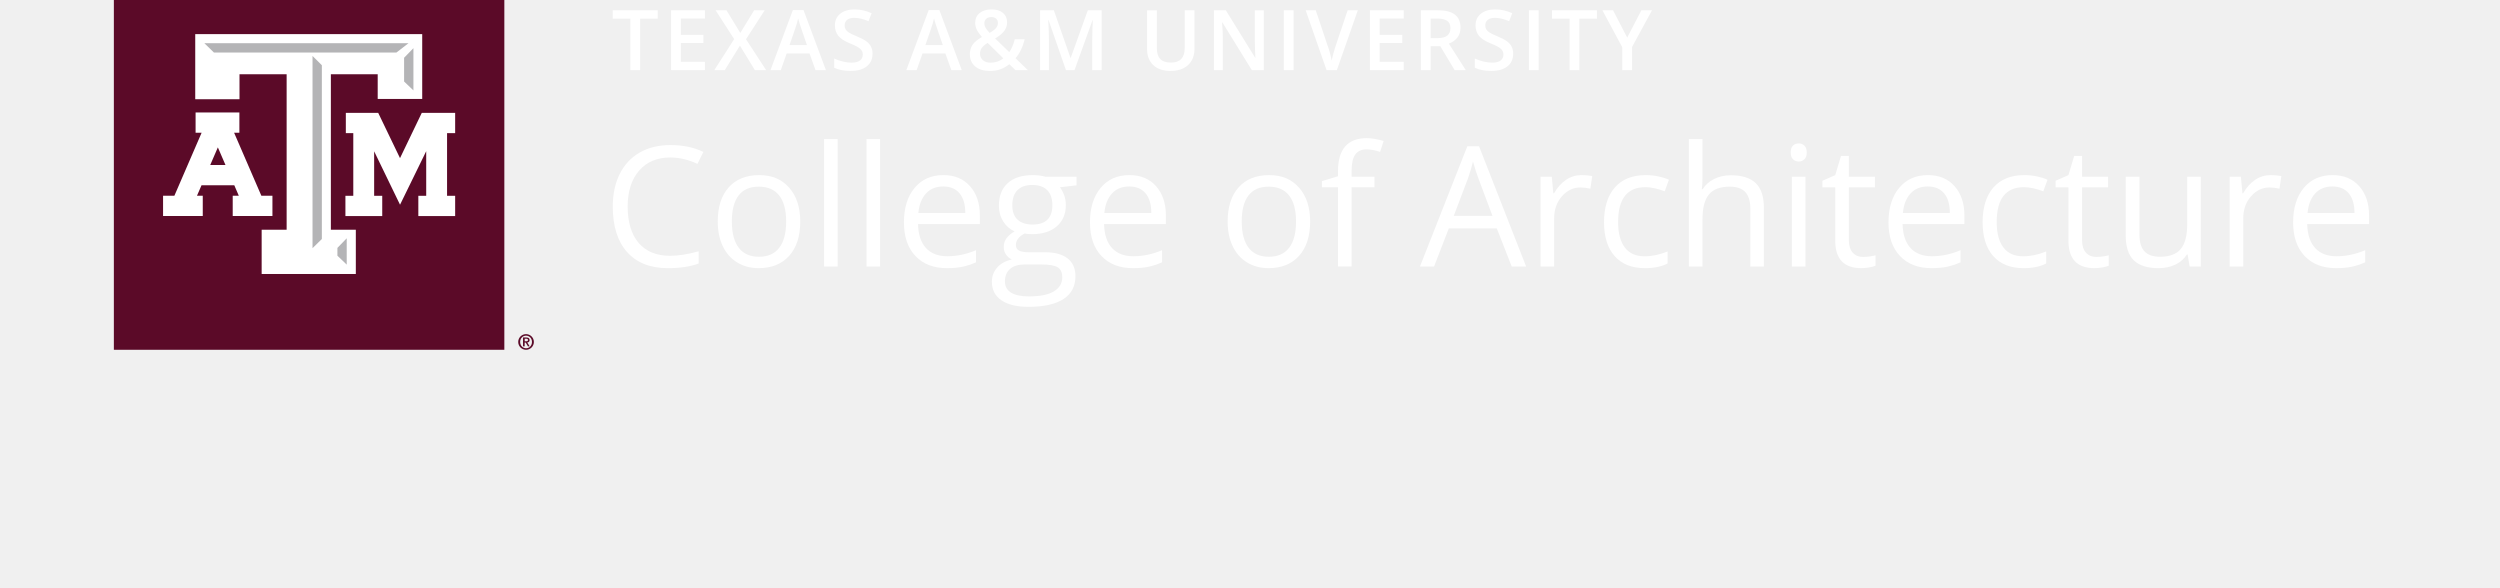
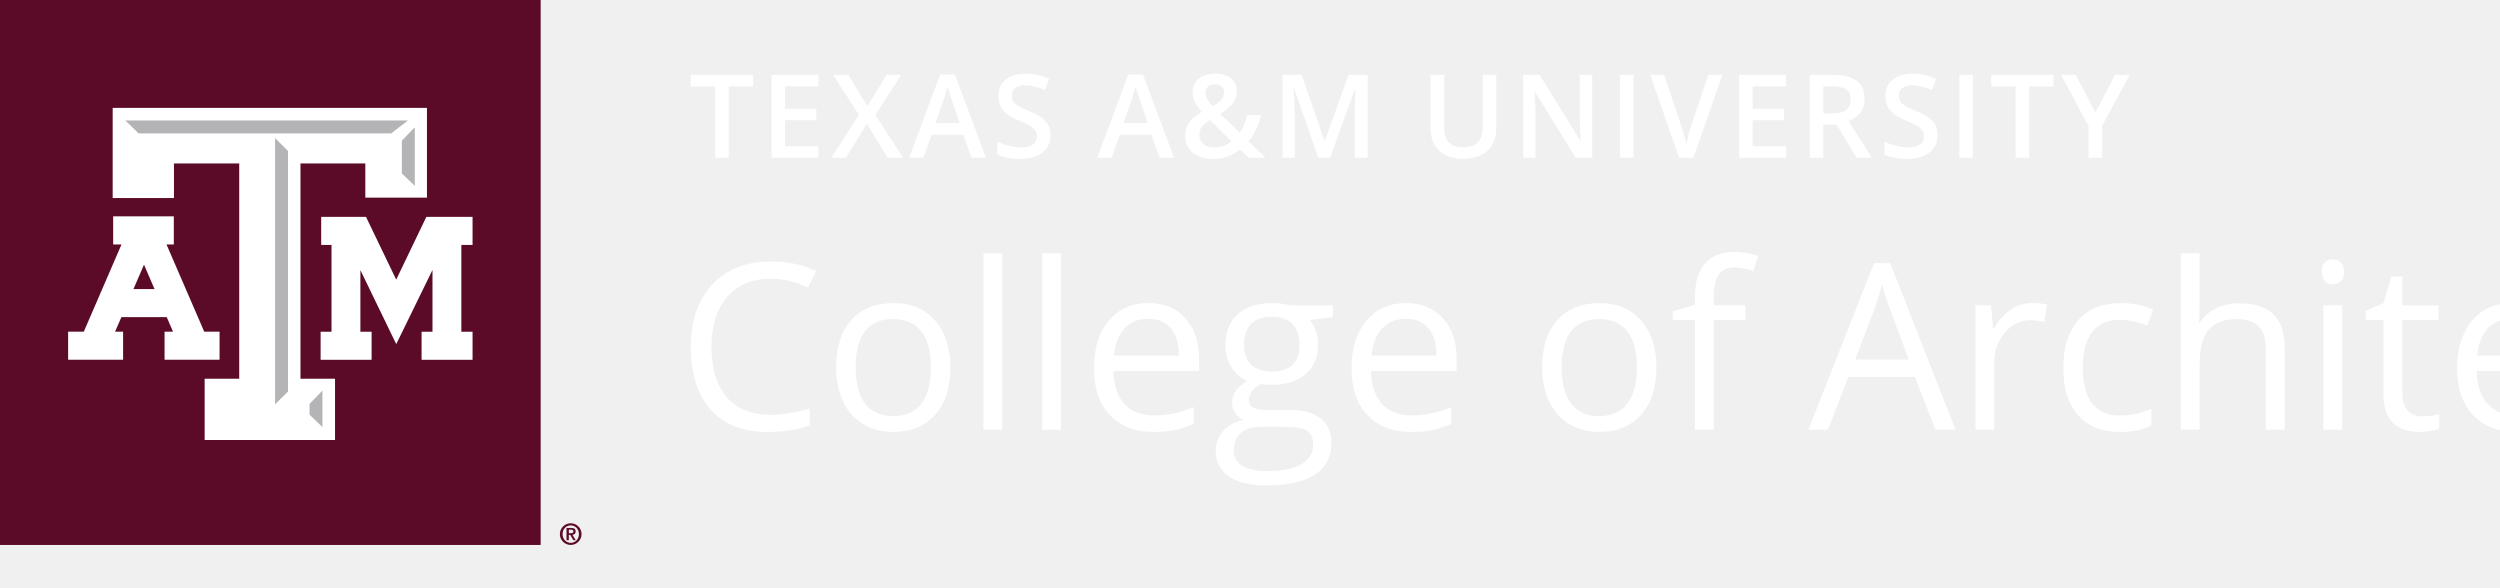
<svg xmlns="http://www.w3.org/2000/svg" version="1.1" viewBox="0 0 1490 350" preserveAspectRatio="xMidYMid meet">
  <defs>
    <style>
      .cls-1{fill:none;}
      .cls-2{fill:#5b0a28;}   /* 深栗色 */
      .cls-3{fill:#ffffff;}   /* 白 */
      .cls-4{fill:#b4b4b6;}   /* 灰 */
      .cls-5{clip-path:url(#clip);}
    </style>
    <clipPath id="clip">
      <rect class="cls-1" width="1490" height="350" />
    </clipPath>
  </defs>
-   <g transform="translate(0,-93.96) scale(1.3)">
+   <g transform="translate(-93.96,-93.96) scale(1.8)">
    <rect class="cls-2" x="52.2" y="52.2" width="179.02" height="180.44" />
    <polygon class="cls-3" points="207.44 124.01 194.15 124.01 193.38 124.01 193.04 124.7 183.39 144.78 173.72 124.7 173.39 124.01 172.62 124.01 159.77 124.01 158.55 124.01 158.55 125.23 158.55 132.08 158.55 133.3 159.77 133.3 161.97 133.3 161.97 162.04 159.59 162.04 158.36 162.04 158.36 163.26 158.36 170.11 158.36 171.33 159.59 171.33 174.02 171.33 175.24 171.33 175.24 170.11 175.24 163.26 175.24 162.04 174.02 162.04 171.53 162.04 171.53 141.64 182.3 163.87 183.4 166.13 184.51 163.87 195.4 141.59 195.4 162.04 193.02 162.04 191.79 162.04 191.79 163.26 191.79 170.11 191.79 171.33 193.02 171.33 207.44 171.33 208.67 171.33 208.67 170.11 208.67 163.26 208.67 162.04 207.44 162.04 204.96 162.04 204.96 133.3 207.44 133.3 208.67 133.3 208.67 132.08 208.67 125.23 208.67 124.01 207.44 124.01" />
    <path class="cls-3" d="M123.65,162.01h-3.83l-12.49-28.87h2.42v-9.3h-20.08v9.3h2.76l-12.48,28.87h-5.19v9.3h18.2v-9.3h-2.65l2.08-4.8h15.02l2.07,4.8h-2.79v9.3h18.21v-9.3h-1.23ZM103.37,147.91h-6.98l3.49-8.07,3.49,8.07Z" />
    <polygon class="cls-3" points="192.17 87.92 90.92 87.92 89.51 87.92 89.51 89.32 89.51 116.37 89.51 117.77 90.92 117.77 108.4 117.77 109.8 117.77 109.8 116.37 109.8 106.32 131.41 106.32 131.41 177.6 121.35 177.6 119.96 177.6 119.96 179.01 119.96 196.5 119.96 197.89 121.35 197.89 161.73 197.89 163.13 197.89 163.13 196.5 163.13 179.01 163.13 177.6 161.73 177.6 151.69 177.6 151.69 106.32 173.16 106.32 173.16 116.24 173.16 117.64 174.57 117.64 192.17 117.64 193.57 117.64 193.57 116.24 193.57 89.32 193.57 87.92 192.17 87.92" />
    <polygon class="cls-4" points="154.69 185.93 158.96 181.52 158.96 193.6 154.69 189.51 154.69 185.93" />
    <polygon class="cls-4" points="147.56 181.85 143.28 186.06 143.28 97.92 147.56 102.19 147.56 181.85" />
    <polygon class="cls-4" points="98.09 96.37 93.69 92.09 187.27 92.09 181.73 96.37 98.09 96.37" />
    <polygon class="cls-4" points="189.54 113.73 185.26 109.64 185.26 98.76 189.54 94.36 189.54 113.73" />
    <g class="cls-5">
      <path class="cls-2" d="M237.58,229.05c0-1.98,1.61-3.59,3.59-3.59s3.59,1.61,3.59,3.59-1.61,3.59-3.59,3.59-3.59-1.61-3.59-3.59M243.89,229.05c0-1.68-1.21-2.89-2.71-2.89s-2.71,1.21-2.71,2.89,1.21,2.89,2.71,2.89,2.71-1.21,2.71-2.89M239.79,227h1.51c.97,0,1.5.34,1.5,1.19,0,.7-.4,1.03-1.06,1.09l1.09,1.78h-.78l-1.05-1.75h-.46v1.75h-.76v-4.06ZM240.55,228.74h.67c.45,0,.84-.06.84-.61,0-.48-.44-.56-.82-.56h-.68v1.16Z" />
      <polygon class="cls-3" points="293.48 104.42 288.99 104.42 288.99 80.84 280.92 80.84 280.92 76.99 301.54 76.99 301.54 80.84 293.48 80.84 293.48 104.42" />
      <polygon class="cls-3" points="323.18 104.42 307.67 104.42 307.67 76.99 323.18 76.99 323.18 80.78 312.15 80.78 312.15 88.25 322.49 88.25 322.49 92 312.15 92 312.15 100.62 323.18 100.62 323.18 104.42" />
      <polygon class="cls-3" points="351.24 104.42 346.08 104.42 339.22 93.2 332.29 104.42 327.49 104.42 336.59 90.2 328.07 76.99 333.06 76.99 339.4 87.37 345.75 76.99 350.58 76.99 342.01 90.27 351.24 104.42" />
      <path class="cls-3" d="M373.88,104.42l-2.74-7.62h-10.49l-2.68,7.62h-4.73l10.26-27.54h4.88l10.27,27.54h-4.77ZM369.95,92.94l-2.57-7.47c-.19-.5-.45-1.29-.78-2.36-.33-1.08-.56-1.86-.68-2.36-.34,1.54-.83,3.22-1.48,5.04l-2.48,7.15h7.99Z" />
      <path class="cls-3" d="M400.01,96.97c0,2.44-.88,4.35-2.65,5.74-1.76,1.39-4.2,2.08-7.3,2.08s-5.64-.48-7.62-1.45v-4.24c1.25.59,2.58,1.05,3.99,1.39,1.41.34,2.72.51,3.93.51,1.78,0,3.08-.34,3.93-1.01.85-.68,1.27-1.58,1.27-2.72,0-1.02-.39-1.9-1.16-2.61-.78-.71-2.38-1.56-4.8-2.53-2.5-1.01-4.26-2.17-5.29-3.47-1.02-1.3-1.54-2.87-1.54-4.69,0-2.29.81-4.09,2.44-5.4,1.63-1.31,3.81-1.97,6.55-1.97s5.24.57,7.84,1.73l-1.42,3.66c-2.44-1.02-4.62-1.54-6.53-1.54-1.45,0-2.55.31-3.3.95-.75.63-1.12,1.46-1.12,2.51,0,.71.15,1.32.45,1.83.3.51.79.99,1.48,1.44.69.45,1.92,1.04,3.71,1.78,2.01.84,3.49,1.62,4.43,2.35.94.72,1.63,1.54,2.07,2.46.44.91.66,1.99.66,3.23" />
      <path class="cls-3" d="M436.16,104.42l-2.74-7.62h-10.49l-2.68,7.62h-4.73l10.26-27.54h4.88l10.27,27.54h-4.77ZM432.24,92.94l-2.57-7.47c-.19-.5-.45-1.29-.78-2.36-.33-1.08-.56-1.86-.68-2.36-.34,1.54-.83,3.22-1.48,5.04l-2.48,7.15h7.99Z" />
      <path class="cls-3" d="M444.64,97.16c0-1.64.4-3.07,1.2-4.29.8-1.22,2.24-2.43,4.33-3.63-1.19-1.39-2-2.56-2.43-3.52-.43-.96-.65-1.95-.65-2.97,0-1.9.68-3.4,2.04-4.5,1.36-1.1,3.18-1.65,5.47-1.65s3.96.53,5.22,1.6c1.26,1.07,1.89,2.51,1.89,4.33,0,1.43-.42,2.72-1.27,3.88-.84,1.16-2.25,2.33-4.23,3.49l6.49,6.27c1.01-1.34,1.86-3.3,2.54-5.89h4.54c-.87,3.55-2.28,6.45-4.2,8.69l5.65,5.46h-5.68l-2.8-2.72c-1.28,1.03-2.64,1.8-4.08,2.32-1.45.52-3.04.78-4.79.78-2.88,0-5.14-.68-6.77-2.05s-2.46-3.23-2.46-5.59M454.1,101.01c2.29,0,4.24-.67,5.87-2.01l-7.18-7.07c-1.33.85-2.24,1.65-2.74,2.4-.5.74-.75,1.59-.75,2.54,0,1.22.43,2.22,1.3,2.99.87.77,2.04,1.15,3.5,1.15M451.3,82.9c0,.79.21,1.53.63,2.23.42.7,1.01,1.45,1.76,2.23,1.41-.8,2.4-1.55,2.97-2.24.57-.69.85-1.47.85-2.34,0-.81-.27-1.46-.82-1.95-.54-.49-1.27-.73-2.17-.73-.99,0-1.77.26-2.35.76-.59.51-.88,1.18-.88,2.04" />
      <path class="cls-3" d="M488.69,104.42l-7.96-22.91h-.15c.21,3.4.32,6.59.32,9.57v13.34h-4.07v-27.43h6.32l7.62,21.82h.11l7.84-21.82h6.34v27.43h-4.32v-13.56c0-1.36.04-3.14.1-5.33.07-2.19.13-3.51.18-3.98h-.15l-8.24,22.87h-3.96Z" />
      <path class="cls-3" d="M547.62,76.99v17.75c0,2.03-.43,3.8-1.3,5.32-.87,1.52-2.13,2.69-3.77,3.51-1.65.82-3.61,1.23-5.9,1.23-3.4,0-6.05-.9-7.94-2.7-1.89-1.8-2.83-4.28-2.83-7.43v-17.67h4.5v17.35c0,2.26.52,3.94,1.58,5.01,1.05,1.07,2.66,1.61,4.84,1.61,4.23,0,6.34-2.22,6.34-6.66v-17.32h4.48Z" />
      <path class="cls-3" d="M579.41,104.42h-5.5l-13.49-21.86h-.15l.09,1.22c.18,2.33.26,4.45.26,6.38v14.26h-4.07v-27.43h5.44l13.45,21.75h.11c-.02-.29-.07-1.34-.15-3.14-.07-1.81-.11-3.22-.11-4.23v-14.37h4.11v27.43Z" />
      <rect class="cls-3" x="588.58" y="76.99" width="4.48" height="27.43" />
      <path class="cls-3" d="M617.86,76.99h4.65l-9.61,27.43h-4.73l-9.57-27.43h4.62l5.72,17.05c.3.81.62,1.86.96,3.14.34,1.28.56,2.24.66,2.86.16-.95.41-2.05.75-3.3.34-1.25.61-2.18.82-2.78l5.72-16.98Z" />
      <polygon class="cls-3" points="643.57 104.42 628.05 104.42 628.05 76.99 643.57 76.99 643.57 80.78 632.53 80.78 632.53 88.25 642.87 88.25 642.87 92 632.53 92 632.53 100.62 643.57 100.62 643.57 104.42" />
      <path class="cls-3" d="M655.9,93.46v10.96h-4.48v-27.43h7.75c3.54,0,6.16.66,7.86,1.99,1.7,1.32,2.55,3.33,2.55,6,0,3.42-1.78,5.85-5.33,7.3l7.75,12.14h-5.1l-6.57-10.96h-4.43ZM655.9,89.75h3.11c2.09,0,3.6-.39,4.54-1.16.94-.78,1.41-1.93,1.41-3.45s-.51-2.67-1.52-3.34c-1.01-.68-2.54-1.01-4.58-1.01h-2.96v8.97Z" />
      <path class="cls-3" d="M693.72,96.97c0,2.44-.88,4.35-2.65,5.74-1.76,1.39-4.2,2.08-7.3,2.08s-5.64-.48-7.62-1.45v-4.24c1.25.59,2.58,1.05,3.99,1.39,1.41.34,2.72.51,3.93.51,1.78,0,3.08-.34,3.93-1.01.85-.68,1.27-1.58,1.27-2.72,0-1.02-.39-1.9-1.16-2.61-.78-.71-2.38-1.56-4.8-2.53-2.5-1.01-4.27-2.17-5.29-3.47-1.02-1.3-1.54-2.87-1.54-4.69,0-2.29.81-4.09,2.44-5.4,1.63-1.31,3.81-1.97,6.55-1.97s5.24.57,7.84,1.73l-1.42,3.66c-2.44-1.02-4.62-1.54-6.53-1.54-1.45,0-2.55.31-3.3.95-.75.63-1.12,1.46-1.12,2.51,0,.71.15,1.32.45,1.83.3.51.79.99,1.48,1.44.69.45,1.92,1.04,3.71,1.78,2.01.84,3.49,1.62,4.43,2.35.94.72,1.63,1.54,2.07,2.46.44.91.66,1.99.66,3.23" />
      <rect class="cls-3" x="700.95" y="76.99" width="4.48" height="27.43" />
      <polygon class="cls-3" points="724.07 104.42 719.59 104.42 719.59 80.84 711.52 80.84 711.52 76.99 732.14 76.99 732.14 80.84 724.07 80.84 724.07 104.42" />
      <polygon class="cls-3" points="746.01 89.51 752.51 76.99 757.38 76.99 748.25 93.79 748.25 104.42 743.74 104.42 743.74 93.94 734.64 76.99 739.52 76.99 746.01 89.51" />
      <path class="cls-3" d="M307.29,144.48c-6.03,0-10.8,2.01-14.29,6.03-3.49,4.02-5.24,9.52-5.24,16.51s1.68,12.74,5.05,16.65c3.37,3.92,8.17,5.88,14.4,5.88,3.83,0,8.2-.69,13.11-2.07v5.6c-3.81,1.43-8.5,2.14-14.08,2.14-8.09,0-14.33-2.45-18.72-7.36-4.39-4.91-6.59-11.88-6.59-20.92,0-5.66,1.06-10.61,3.17-14.87,2.12-4.26,5.17-7.54,9.16-9.84,3.99-2.3,8.69-3.45,14.1-3.45,5.76,0,10.79,1.05,15.1,3.15l-2.7,5.48c-4.15-1.95-8.31-2.93-12.47-2.93" />
      <path class="cls-3" d="M366.88,173.84c0,6.71-1.69,11.95-5.07,15.72-3.38,3.77-8.05,5.65-14.01,5.65-3.68,0-6.95-.86-9.8-2.59-2.86-1.73-5.06-4.21-6.61-7.43-1.55-3.23-2.33-7.01-2.33-11.34,0-6.71,1.68-11.94,5.03-15.68,3.35-3.74,8.01-5.61,13.97-5.61s10.33,1.92,13.73,5.75c3.39,3.83,5.09,9.01,5.09,15.55M335.53,173.84c0,5.26,1.05,9.26,3.15,12.02,2.1,2.75,5.19,4.13,9.28,4.13s7.18-1.37,9.29-4.11c2.11-2.74,3.17-6.75,3.17-12.04s-1.06-9.21-3.17-11.92c-2.12-2.72-5.24-4.07-9.37-4.07s-7.16,1.34-9.24,4.02c-2.08,2.68-3.12,6.67-3.12,11.98" />
      <rect class="cls-3" x="377.81" y="136.03" width="6.23" height="58.43" />
      <rect class="cls-3" x="397.26" y="136.03" width="6.23" height="58.43" />
      <path class="cls-3" d="M434.1,195.21c-6.08,0-10.88-1.85-14.4-5.56-3.52-3.71-5.28-8.85-5.28-15.43s1.63-11.9,4.9-15.81c3.27-3.91,7.65-5.86,13.16-5.86,5.16,0,9.24,1.7,12.24,5.09,3.01,3.39,4.51,7.87,4.51,13.43v3.94h-28.35c.12,4.83,1.34,8.5,3.66,11,2.32,2.5,5.58,3.75,9.78,3.75,4.43,0,8.81-.93,13.14-2.78v5.56c-2.2.95-4.29,1.63-6.25,2.05-1.97.41-4.34.62-7.12.62M432.41,157.77c-3.31,0-5.94,1.08-7.9,3.23-1.97,2.15-3.12,5.13-3.48,8.94h21.52c0-3.93-.88-6.94-2.63-9.03-1.75-2.09-4.26-3.14-7.51-3.14" />
      <path class="cls-3" d="M493.55,153.3v3.94l-7.62.9c.7.88,1.33,2.02,1.88,3.44.55,1.41.83,3.01.83,4.79,0,4.03-1.38,7.25-4.13,9.65s-6.54,3.61-11.34,3.61c-1.23,0-2.38-.1-3.45-.3-2.65,1.4-3.98,3.17-3.98,5.29,0,1.13.46,1.96,1.39,2.5.93.54,2.52.81,4.77.81h7.29c4.46,0,7.88.94,10.27,2.82s3.59,4.61,3.59,8.19c0,4.56-1.83,8.03-5.48,10.42-3.66,2.39-8.99,3.59-16,3.59-5.38,0-9.53-1-12.45-3-2.92-2-4.38-4.83-4.38-8.49,0-2.5.8-4.67,2.4-6.5,1.6-1.83,3.85-3.07,6.76-3.72-1.05-.48-1.93-1.21-2.65-2.22-.71-1-1.07-2.17-1.07-3.49,0-1.5.4-2.82,1.2-3.94.8-1.13,2.07-2.22,3.79-3.27-2.13-.88-3.86-2.37-5.2-4.47-1.34-2.1-2.01-4.51-2.01-7.21,0-4.5,1.35-7.98,4.06-10.42,2.7-2.44,6.53-3.66,11.49-3.66,2.15,0,4.09.25,5.82.75h14.23ZM460.73,201.37c0,2.23.94,3.92,2.82,5.07,1.88,1.15,4.57,1.73,8.07,1.73,5.23,0,9.11-.78,11.62-2.35,2.52-1.56,3.77-3.69,3.77-6.36,0-2.23-.69-3.77-2.07-4.64-1.38-.86-3.97-1.3-7.77-1.3h-7.47c-2.83,0-5.03.68-6.61,2.03-1.58,1.35-2.37,3.29-2.37,5.82M464.11,166.48c0,2.88.81,5.06,2.44,6.53,1.63,1.48,3.89,2.21,6.8,2.21,6.08,0,9.12-2.95,9.12-8.86s-3.08-9.28-9.24-9.28c-2.93,0-5.18.79-6.76,2.37-1.58,1.58-2.37,3.92-2.37,7.02" />
      <path class="cls-3" d="M519.38,195.21c-6.08,0-10.88-1.85-14.4-5.56s-5.27-8.85-5.27-15.43,1.63-11.9,4.9-15.81c3.27-3.91,7.65-5.86,13.16-5.86,5.16,0,9.24,1.7,12.24,5.09,3,3.39,4.51,7.87,4.51,13.43v3.94h-28.35c.12,4.83,1.35,8.5,3.66,11,2.32,2.5,5.58,3.75,9.78,3.75,4.43,0,8.81-.93,13.14-2.78v5.56c-2.2.95-4.29,1.63-6.25,2.05-1.97.41-4.34.62-7.12.62M517.69,157.77c-3.31,0-5.94,1.08-7.91,3.23-1.96,2.15-3.12,5.13-3.47,8.94h21.52c0-3.93-.88-6.94-2.63-9.03-1.75-2.09-4.26-3.14-7.51-3.14" />
      <path class="cls-3" d="M600.65,173.84c0,6.71-1.69,11.95-5.07,15.72-3.38,3.77-8.05,5.65-14.01,5.65-3.68,0-6.95-.86-9.8-2.59-2.85-1.73-5.06-4.21-6.61-7.43-1.55-3.23-2.33-7.01-2.33-11.34,0-6.71,1.68-11.94,5.03-15.68,3.35-3.74,8.01-5.61,13.97-5.61s10.33,1.92,13.73,5.75c3.39,3.83,5.09,9.01,5.09,15.55M569.29,173.84c0,5.26,1.05,9.26,3.15,12.02,2.1,2.75,5.2,4.13,9.28,4.13s7.18-1.37,9.29-4.11c2.11-2.74,3.17-6.75,3.17-12.04s-1.06-9.21-3.17-11.92c-2.12-2.72-5.24-4.07-9.37-4.07s-7.16,1.34-9.24,4.02c-2.08,2.68-3.12,6.67-3.12,11.98" />
      <path class="cls-3" d="M630.13,158.14h-10.48v36.31h-6.23v-36.31h-7.36v-2.82l7.36-2.25v-2.29c0-10.12,4.42-15.17,13.26-15.17,2.18,0,4.73.44,7.66,1.31l-1.61,4.99c-2.41-.78-4.46-1.16-6.16-1.16-2.35,0-4.09.78-5.22,2.35-1.13,1.56-1.69,4.07-1.69,7.53v2.67h10.48v4.84Z" />
      <path class="cls-3" d="M693.06,194.46l-6.83-17.46h-22.01l-6.76,17.46h-6.46l21.71-55.13h5.37l21.59,55.13h-6.61ZM684.24,171.25l-6.38-17.01c-.83-2.15-1.68-4.79-2.55-7.92-.55,2.4-1.34,5.04-2.36,7.92l-6.46,17.01h17.76Z" />
      <path class="cls-3" d="M725.06,152.55c1.83,0,3.47.15,4.92.45l-.86,5.78c-1.7-.38-3.21-.56-4.51-.56-3.33,0-6.18,1.35-8.54,4.06-2.37,2.7-3.55,6.07-3.55,10.1v22.08h-6.23v-41.16h5.14l.71,7.62h.3c1.53-2.68,3.37-4.74,5.52-6.19,2.15-1.45,4.52-2.18,7.1-2.18" />
      <path class="cls-3" d="M754.12,195.21c-5.96,0-10.57-1.83-13.84-5.5-3.27-3.67-4.9-8.85-4.9-15.56s1.66-12.2,4.98-15.96c3.32-3.75,8.04-5.63,14.18-5.63,1.98,0,3.96.21,5.93.64,1.98.43,3.53.93,4.66,1.5l-1.92,5.29c-1.38-.55-2.88-1.01-4.51-1.37-1.63-.36-3.07-.54-4.32-.54-8.36,0-12.54,5.33-12.54,16,0,5.06,1.02,8.94,3.06,11.64,2.04,2.7,5.06,4.06,9.07,4.06,3.43,0,6.95-.74,10.55-2.22v5.52c-2.75,1.43-6.22,2.14-10.4,2.14" />
      <path class="cls-3" d="M802.45,194.46v-26.62c0-3.35-.77-5.86-2.29-7.51-1.53-1.65-3.92-2.48-7.17-2.48-4.33,0-7.49,1.18-9.48,3.53-1.99,2.35-2.99,6.21-2.99,11.57v21.52h-6.23v-58.43h6.23v17.69c0,2.13-.1,3.89-.3,5.29h.38c1.23-1.98,2.97-3.54,5.24-4.68,2.26-1.14,4.85-1.71,7.75-1.71,5.03,0,8.81,1.2,11.32,3.59,2.52,2.39,3.77,6.19,3.77,11.4v26.85h-6.23Z" />
      <path class="cls-3" d="M820.97,142.15c0-1.43.35-2.47,1.05-3.13.7-.66,1.58-.99,2.63-.99s1.86.34,2.59,1.01c.73.68,1.09,1.71,1.09,3.12s-.36,2.45-1.09,3.14c-.73.69-1.59,1.03-2.59,1.03-1.05,0-1.93-.34-2.63-1.03-.7-.69-1.05-1.73-1.05-3.14M827.73,194.46h-6.23v-41.16h6.23v41.16Z" />
      <path class="cls-3" d="M854.24,190.06c1.1,0,2.17-.08,3.19-.24,1.03-.16,1.84-.33,2.44-.51v4.77c-.68.33-1.67.59-2.99.81-1.31.21-2.5.32-3.55.32-7.96,0-11.94-4.19-11.94-12.58v-24.48h-5.9v-3l5.9-2.59,2.63-8.79h3.61v9.54h11.94v4.85h-11.94v24.22c0,2.48.59,4.38,1.76,5.71,1.18,1.33,2.79,1.99,4.84,1.99" />
      <path class="cls-3" d="M885.48,195.21c-6.08,0-10.88-1.85-14.4-5.56-3.52-3.71-5.28-8.85-5.28-15.43s1.63-11.9,4.9-15.81c3.27-3.91,7.65-5.86,13.16-5.86,5.16,0,9.24,1.7,12.24,5.09,3.01,3.39,4.51,7.87,4.51,13.43v3.94h-28.35c.12,4.83,1.35,8.5,3.66,11,2.31,2.5,5.58,3.75,9.78,3.75,4.43,0,8.81-.93,13.14-2.78v5.56c-2.2.95-4.29,1.63-6.25,2.05-1.97.41-4.34.62-7.12.62M883.79,157.77c-3.31,0-5.94,1.08-7.91,3.23-1.97,2.15-3.12,5.13-3.47,8.94h21.52c0-3.93-.88-6.94-2.63-9.03-1.75-2.09-4.26-3.14-7.51-3.14" />
      <path class="cls-3" d="M927.69,195.21c-5.96,0-10.57-1.83-13.84-5.5-3.27-3.67-4.9-8.85-4.9-15.56s1.66-12.2,4.98-15.96c3.32-3.75,8.04-5.63,14.18-5.63,1.98,0,3.96.21,5.93.64,1.98.43,3.53.93,4.66,1.5l-1.92,5.29c-1.38-.55-2.88-1.01-4.51-1.37-1.63-.36-3.07-.54-4.32-.54-8.36,0-12.54,5.33-12.54,16,0,5.06,1.02,8.94,3.06,11.64,2.04,2.7,5.06,4.06,9.07,4.06,3.43,0,6.95-.74,10.55-2.22v5.52c-2.75,1.43-6.22,2.14-10.4,2.14" />
      <path class="cls-3" d="M961.15,190.06c1.1,0,2.17-.08,3.19-.24,1.03-.16,1.84-.33,2.44-.51v4.77c-.68.33-1.67.59-2.99.81-1.31.21-2.5.32-3.55.32-7.96,0-11.94-4.19-11.94-12.58v-24.48h-5.9v-3l5.9-2.59,2.63-8.79h3.61v9.54h11.94v4.85h-11.94v24.22c0,2.48.59,4.38,1.76,5.71,1.18,1.33,2.79,1.99,4.84,1.99" />
      <path class="cls-3" d="M980.87,153.3v26.7c0,3.36.76,5.86,2.29,7.51,1.53,1.65,3.92,2.48,7.17,2.48,4.31,0,7.45-1.18,9.44-3.53,1.99-2.35,2.99-6.2,2.99-11.53v-21.63h6.23v41.16h-5.14l-.9-5.52h-.34c-1.28,2.03-3.05,3.58-5.31,4.66-2.27,1.08-4.85,1.62-7.75,1.62-5.01,0-8.76-1.19-11.25-3.57-2.49-2.38-3.74-6.18-3.74-11.42v-26.93h6.31Z" />
      <path class="cls-3" d="M1040.99,152.55c1.83,0,3.47.15,4.92.45l-.86,5.78c-1.7-.38-3.2-.56-4.51-.56-3.33,0-6.18,1.35-8.54,4.06-2.37,2.7-3.55,6.07-3.55,10.1v22.08h-6.23v-41.16h5.14l.71,7.62h.3c1.53-2.68,3.37-4.74,5.52-6.19,2.15-1.45,4.52-2.18,7.1-2.18" />
      <path class="cls-3" d="M1070.99,195.21c-6.08,0-10.88-1.85-14.4-5.56s-5.28-8.85-5.28-15.43,1.63-11.9,4.9-15.81c3.27-3.91,7.65-5.86,13.16-5.86,5.16,0,9.24,1.7,12.24,5.09,3.01,3.39,4.51,7.87,4.51,13.43v3.94h-28.35c.12,4.83,1.34,8.5,3.66,11,2.31,2.5,5.58,3.75,9.78,3.75,4.43,0,8.81-.93,13.14-2.78v5.56c-2.2.95-4.29,1.63-6.25,2.05-1.97.41-4.34.62-7.12.62M1069.3,157.77c-3.31,0-5.94,1.08-7.91,3.23-1.97,2.15-3.12,5.13-3.47,8.94h21.52c0-3.93-.88-6.94-2.63-9.03-1.75-2.09-4.26-3.14-7.51-3.14" />
    </g>
  </g>
</svg>
